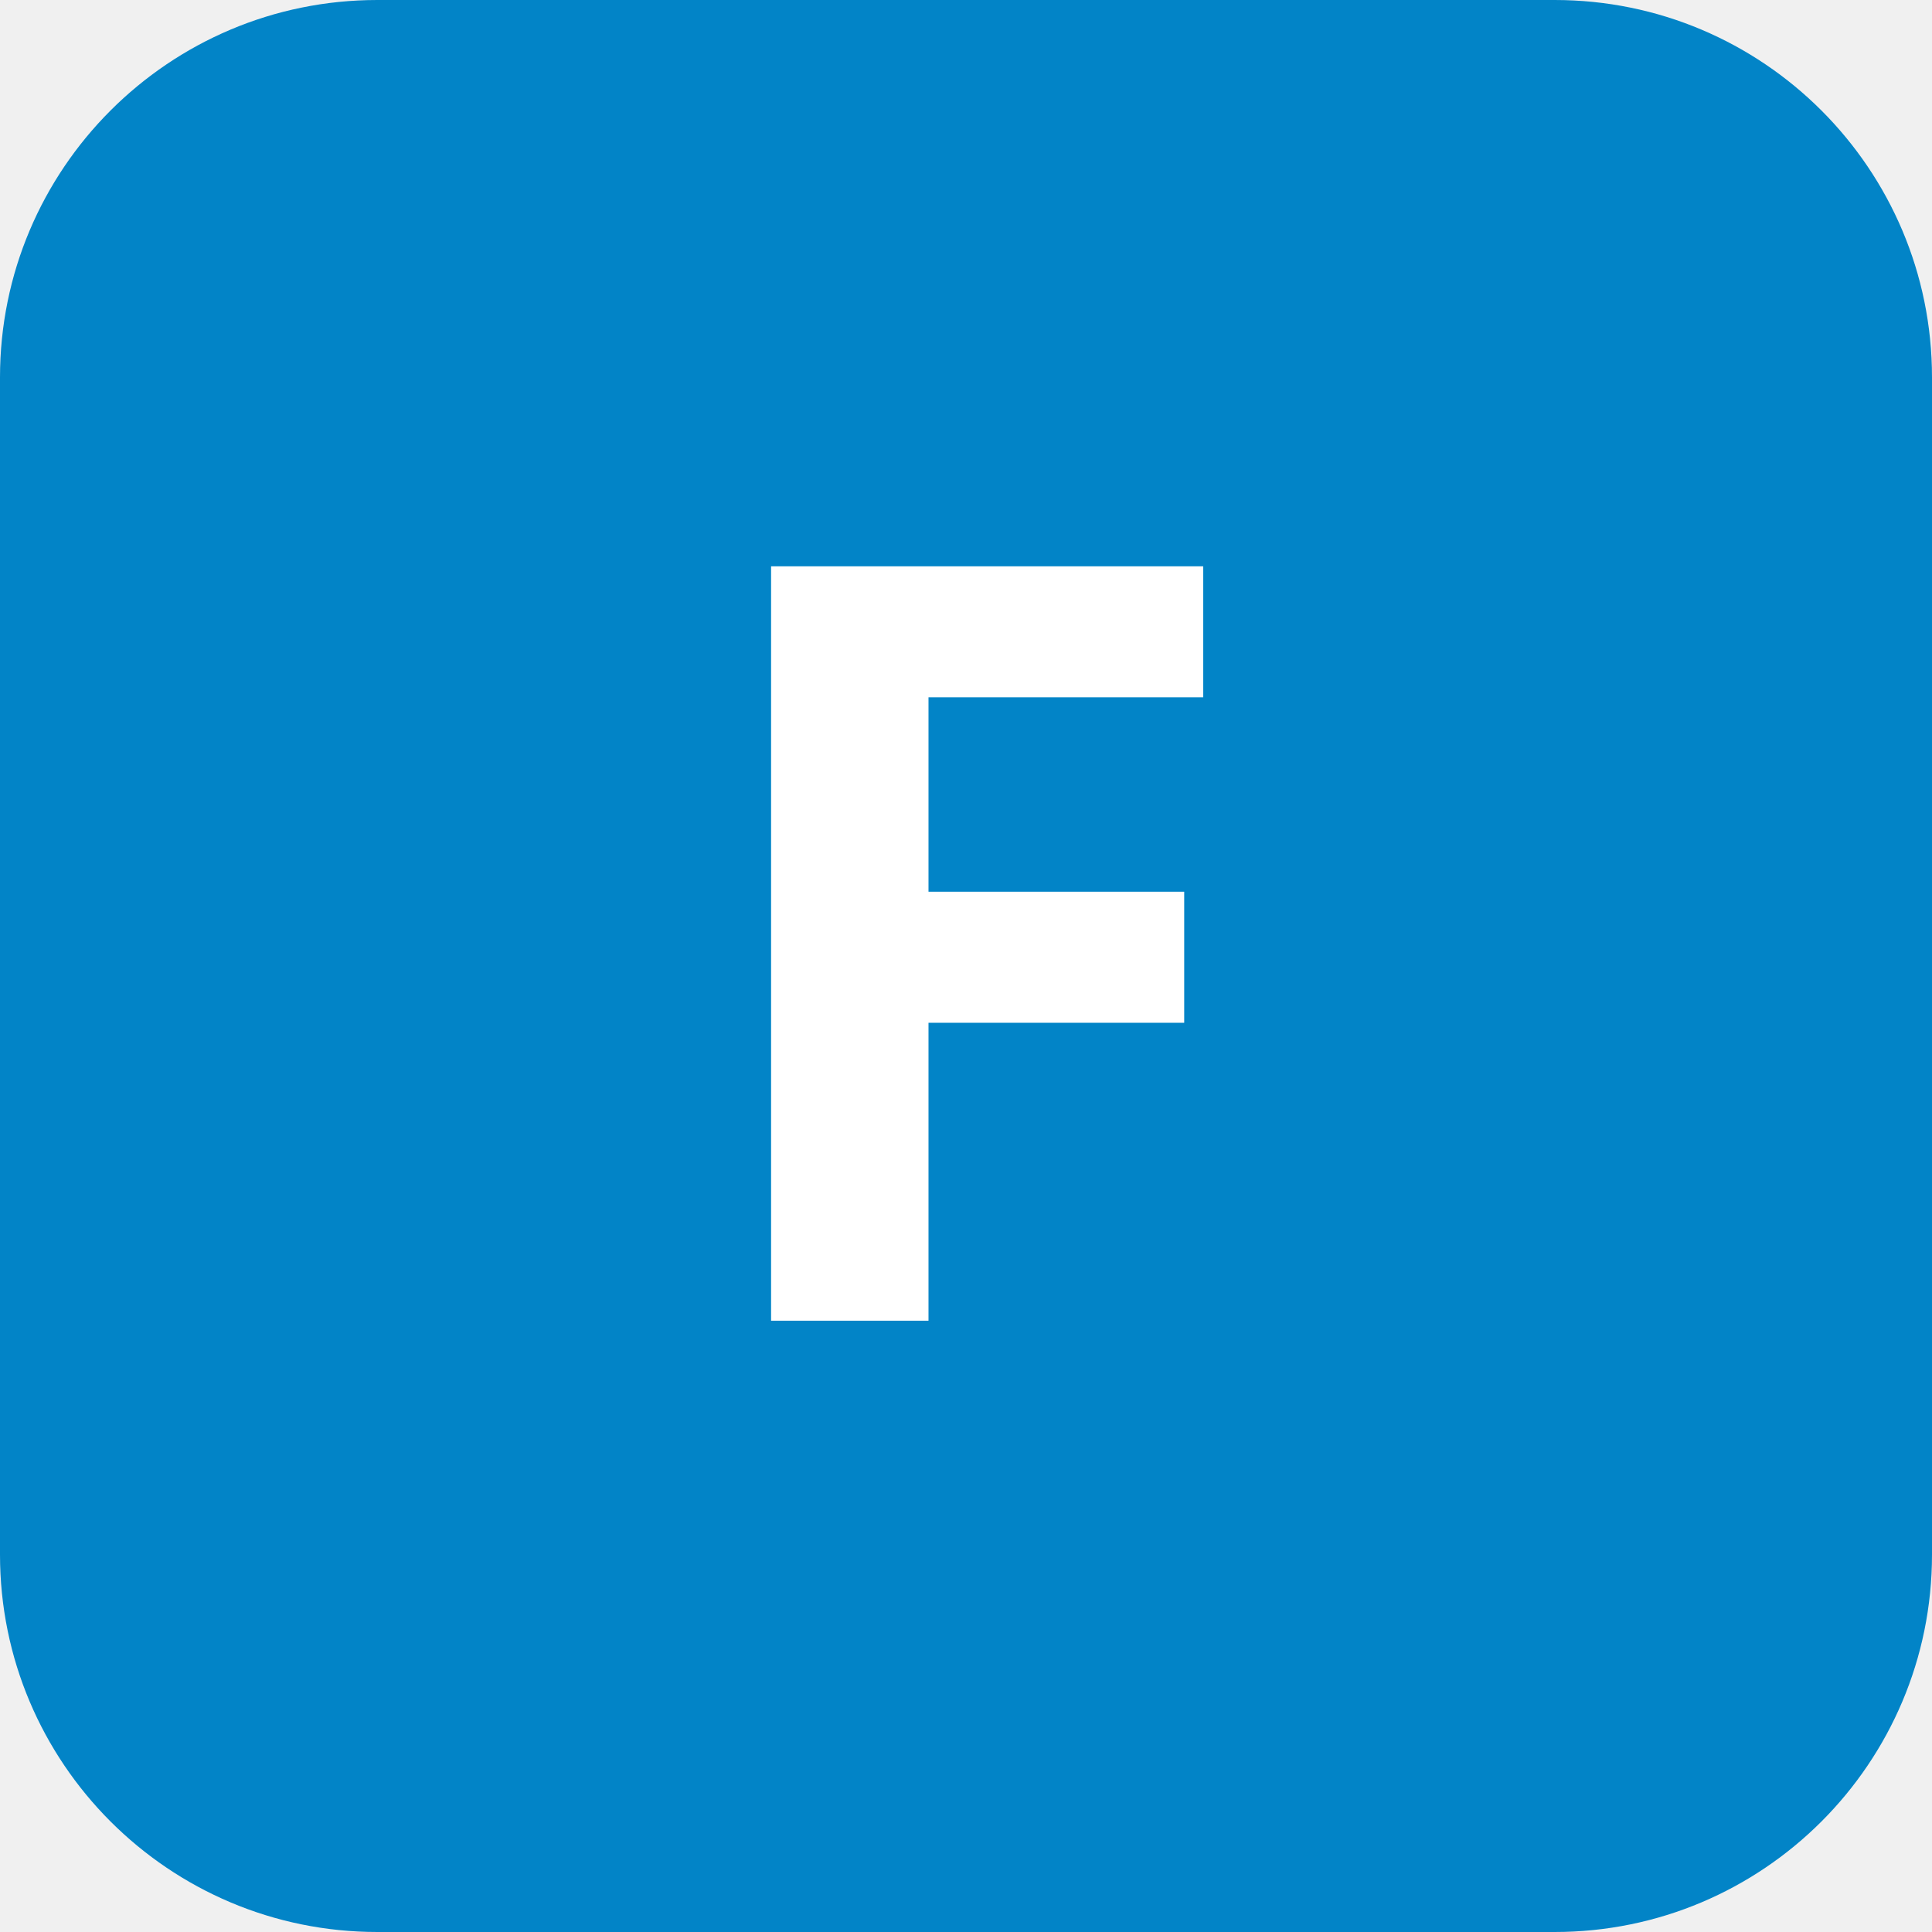
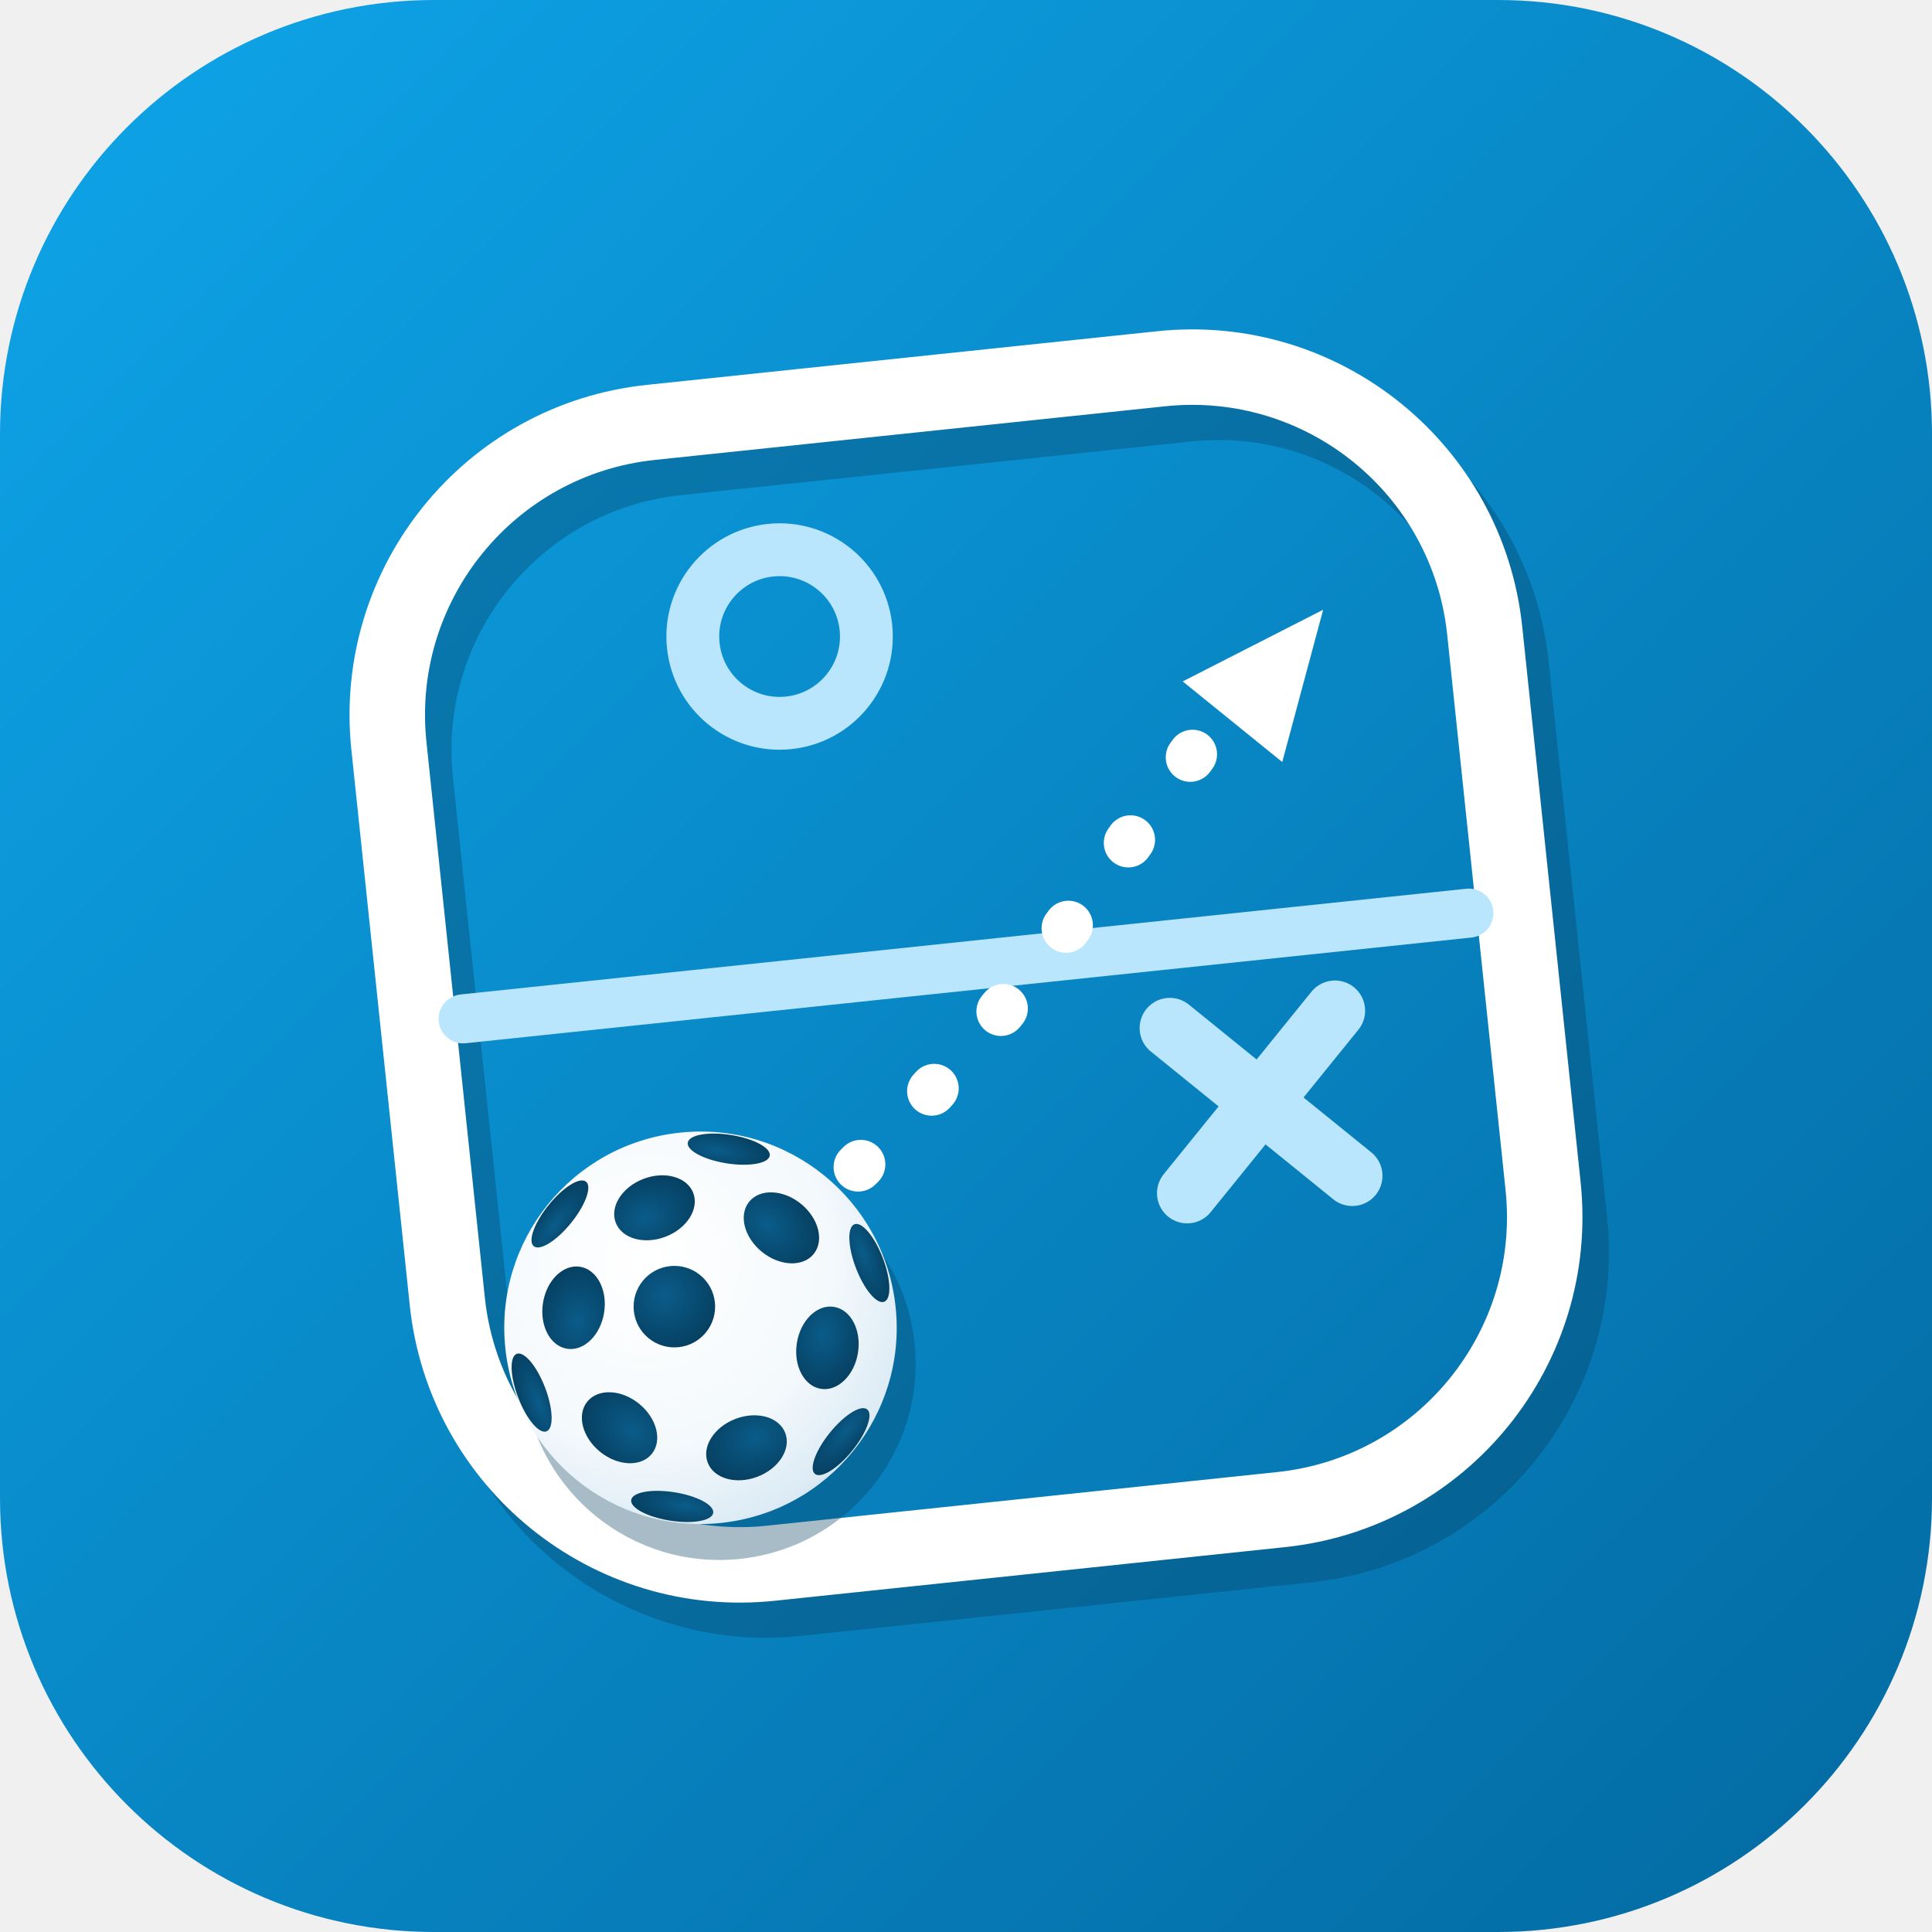
<svg xmlns="http://www.w3.org/2000/svg" width="512" height="512" viewBox="0 0 512 512">
-   <rect width="512" height="512" rx="100" fill="#0284c7" />
-   <text x="256" y="350" font-family="system-ui,sans-serif" font-size="280" font-weight="700" fill="white" text-anchor="middle">F</text>
+   <defs>
+     <linearGradient id="bg" x1="0" y1="0" x2="1" y2="1">
+       <stop offset="0" stop-color="#0ea5e9" />
+       <stop offset="1" stop-color="#0369a1" />
+     </linearGradient>
+     <radialGradient id="ball" cx="0.38" cy="0.32" r="0.85">
+       <stop offset="0" stop-color="#ffffff" />
+       <stop offset="0.55" stop-color="#f4f9fc" />
+       <stop offset="0.82" stop-color="#dcebf5" />
+       <stop offset="1" stop-color="#b9d4e6" />
+     </radialGradient>
+     <radialGradient id="hole" cx="0.4" cy="0.35" r="0.9">
+       <stop offset="0" stop-color="#0a5c8a" />
+       <stop offset="1" stop-color="#053754" />
+     </radialGradient>
+   </defs>
+   <rect width="512" height="512" rx="115" fill="url(#bg)" />
+   <g transform="rotate(-6 256 256)">
+     <rect x="116" y="114" width="292" height="304" rx="78" fill="none" stroke="#083f5e" stroke-opacity="0.35" stroke-width="20" />
+     <rect x="110" y="104" width="292" height="304" rx="78" fill="none" stroke="#ffffff" stroke-width="20" />
+     <path d="M 122 256 H 390" stroke="#bae6fd" stroke-width="13" stroke-linecap="round" />
+     <path d="M 308 278 L 352 322 M 352 278 L 308 322" stroke="#bae6fd" stroke-width="16" stroke-linecap="round" />
+     <circle cx="216" cy="164" r="23" fill="none" stroke="#bae6fd" stroke-width="14" />
+     <path d="M 222 306 C 270 268 296 234 322 206" fill="none" stroke="#ffffff" stroke-width="13" stroke-linecap="round" stroke-dasharray="1 27" />
+     <polygon points="360,172 345,211 321,187" fill="#ffffff" />
+     <circle cx="180" cy="354" r="52" fill="#083f5e" fill-opacity="0.35" />
+     <circle cx="176" cy="344" r="52" fill="url(#ball)" />
+     <circle cx="169.7" cy="337.7" r="10.8" fill="url(#hole)" />
+     <ellipse cx="208.9" cy="352.8" rx="8.2" ry="11" fill="url(#hole)" transform="rotate(15 208.9 352.8)" />
+     <ellipse cx="184.8" cy="376.9" rx="8.2" ry="11" fill="url(#hole)" transform="rotate(75 184.8 376.9)" />
+     <ellipse cx="151.9" cy="368.1" rx="8.2" ry="11" fill="url(#hole)" transform="rotate(135 151.9 368.1)" />
+     <ellipse cx="143.1" cy="335.2" rx="8.2" ry="11" fill="url(#hole)" transform="rotate(195 143.1 335.2)" />
+     <ellipse cx="167.2" cy="311.1" rx="8.2" ry="11" fill="url(#hole)" transform="rotate(255 167.2 311.1)" />
+     <ellipse cx="200.1" cy="319.9" rx="8.2" ry="11" fill="url(#hole)" transform="rotate(315 200.1 319.9)" />
+     <ellipse cx="209.9" cy="377.9" rx="3.8" ry="11" fill="url(#hole)" transform="rotate(45 209.9 377.9)" />
+     <ellipse cx="163.6" cy="390.3" rx="3.8" ry="11" fill="url(#hole)" transform="rotate(105 163.6 390.3)" />
+     <ellipse cx="129.7" cy="356.4" rx="3.8" ry="11" fill="url(#hole)" transform="rotate(165 129.7 356.4)" />
+     <ellipse cx="142.1" cy="310.1" rx="3.8" ry="11" fill="url(#hole)" transform="rotate(225 142.1 310.1)" />
+     <ellipse cx="188.4" cy="297.7" rx="3.8" ry="11" fill="url(#hole)" transform="rotate(285 188.4 297.7)" />
+     <ellipse cx="222.3" cy="331.6" rx="3.8" ry="11" fill="url(#hole)" transform="rotate(345 222.3 331.6)" />
+   </g>
</svg>
